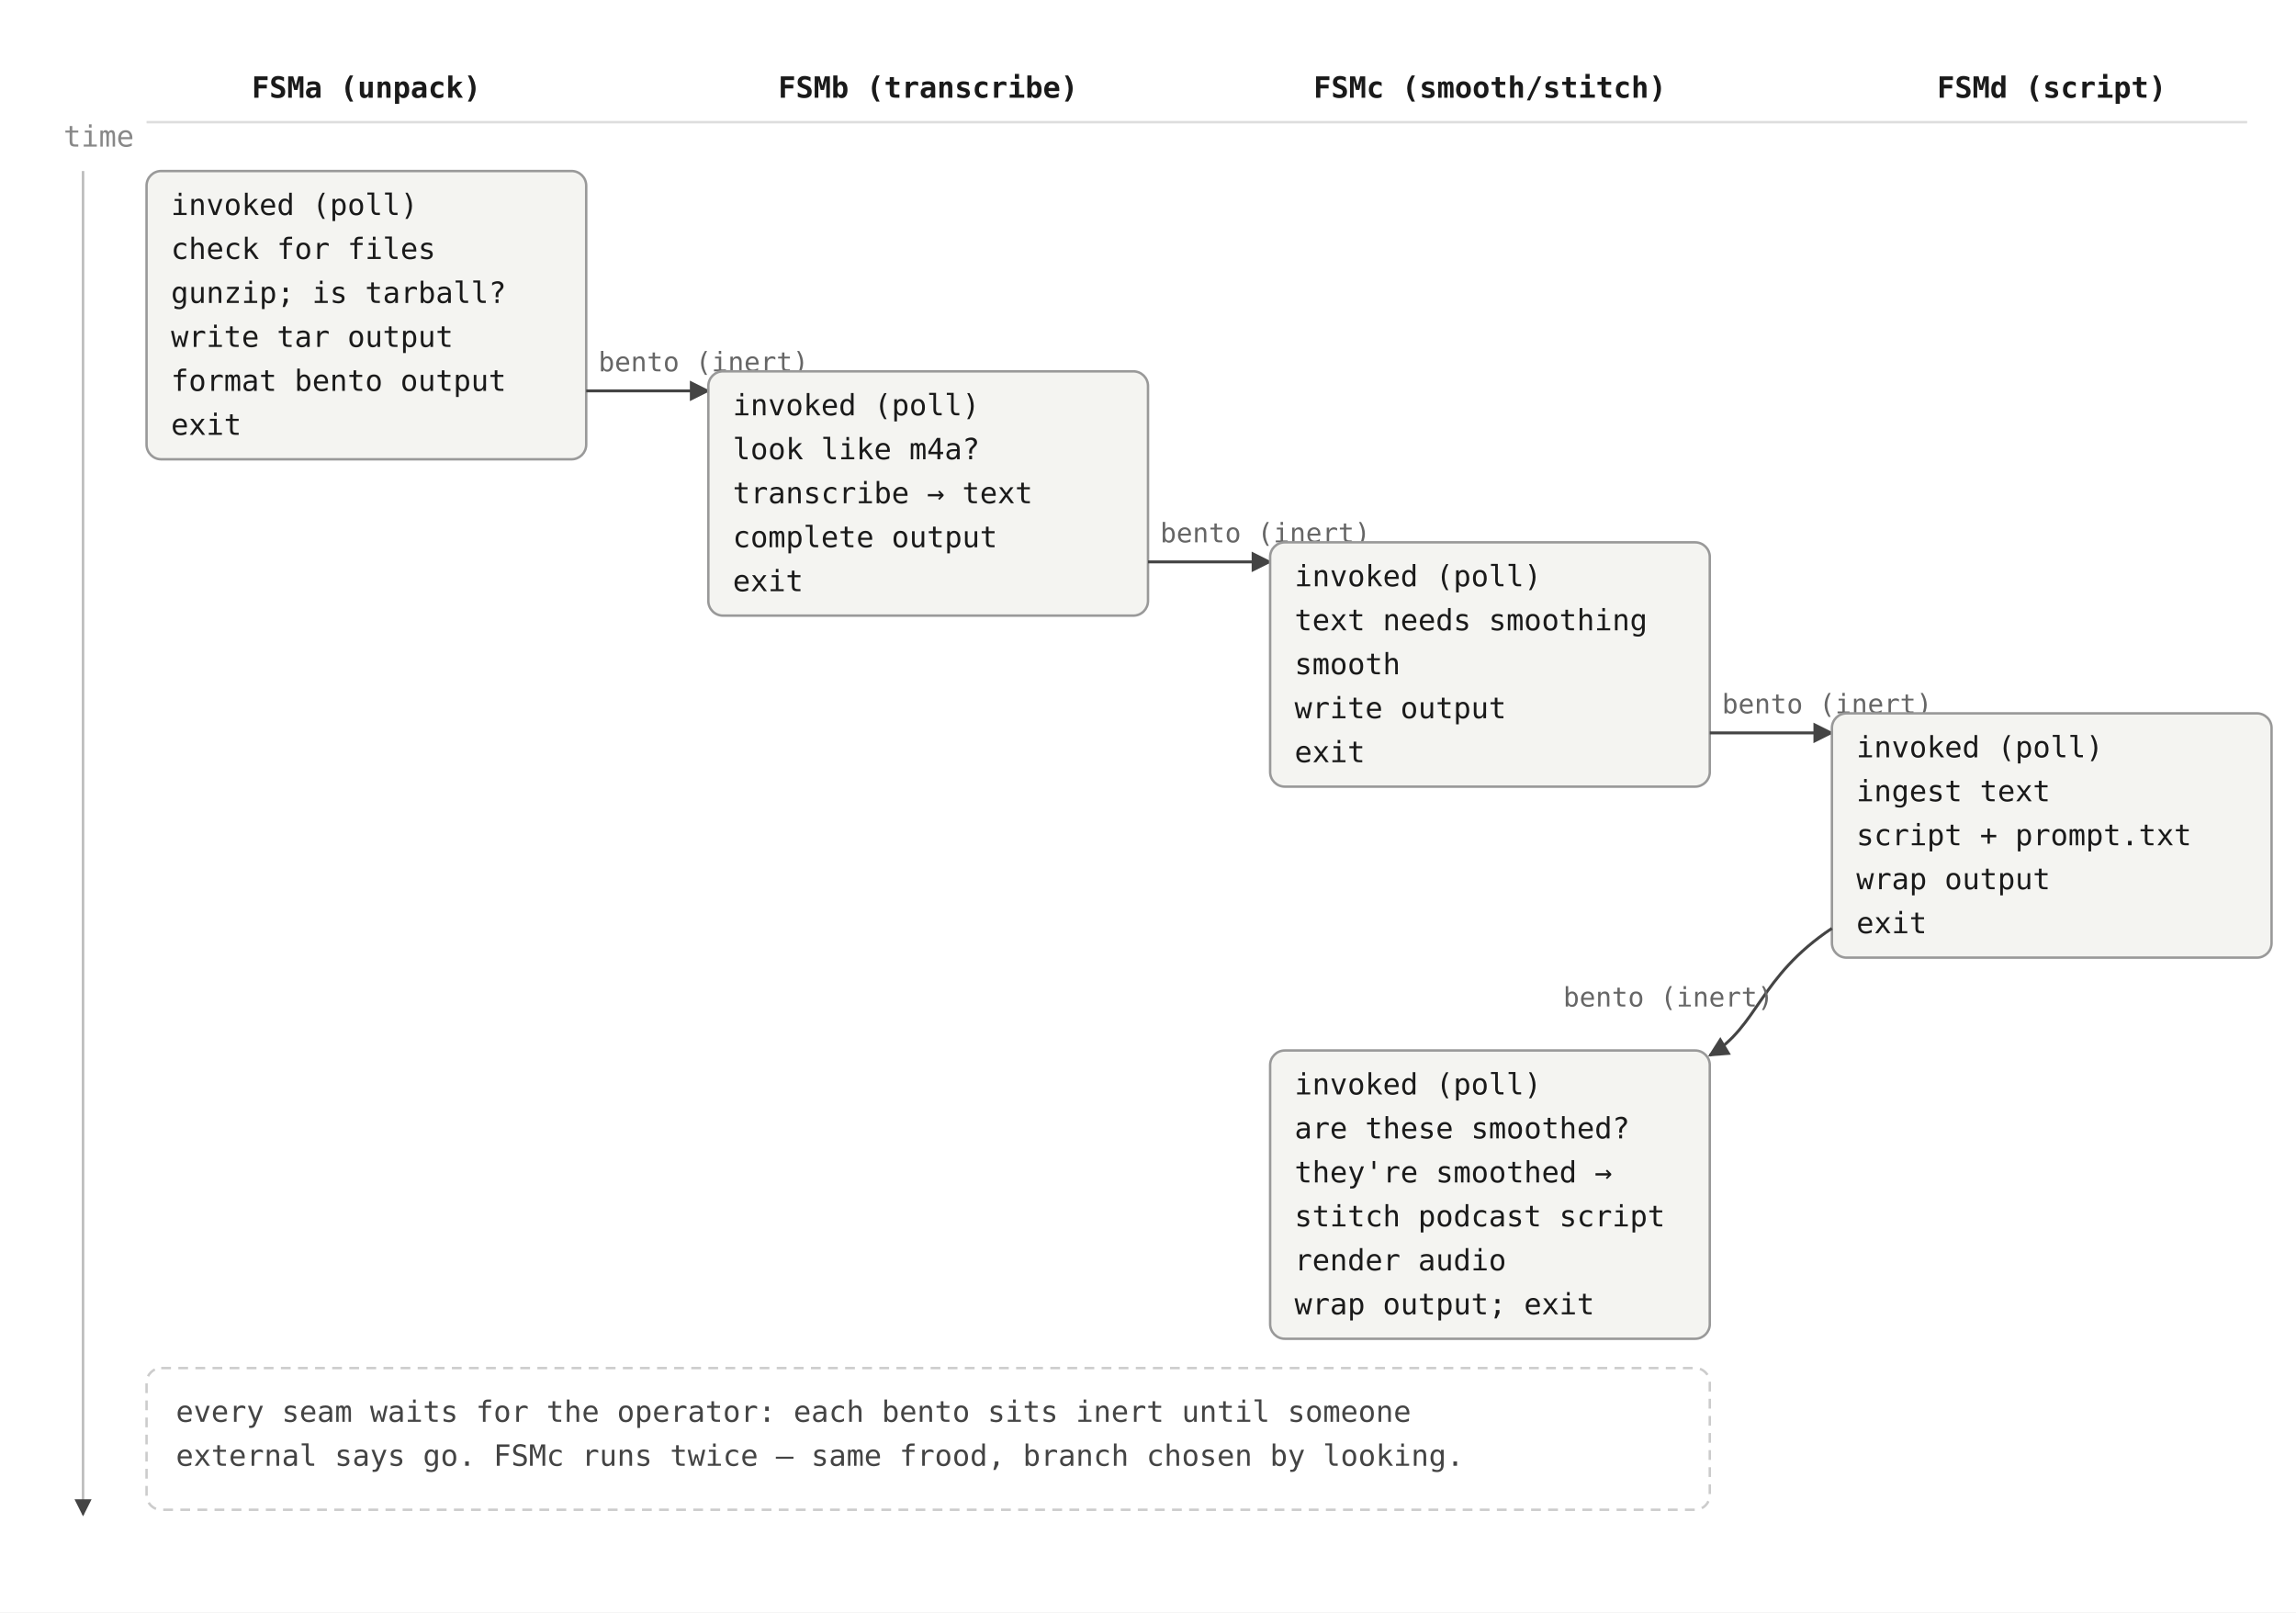
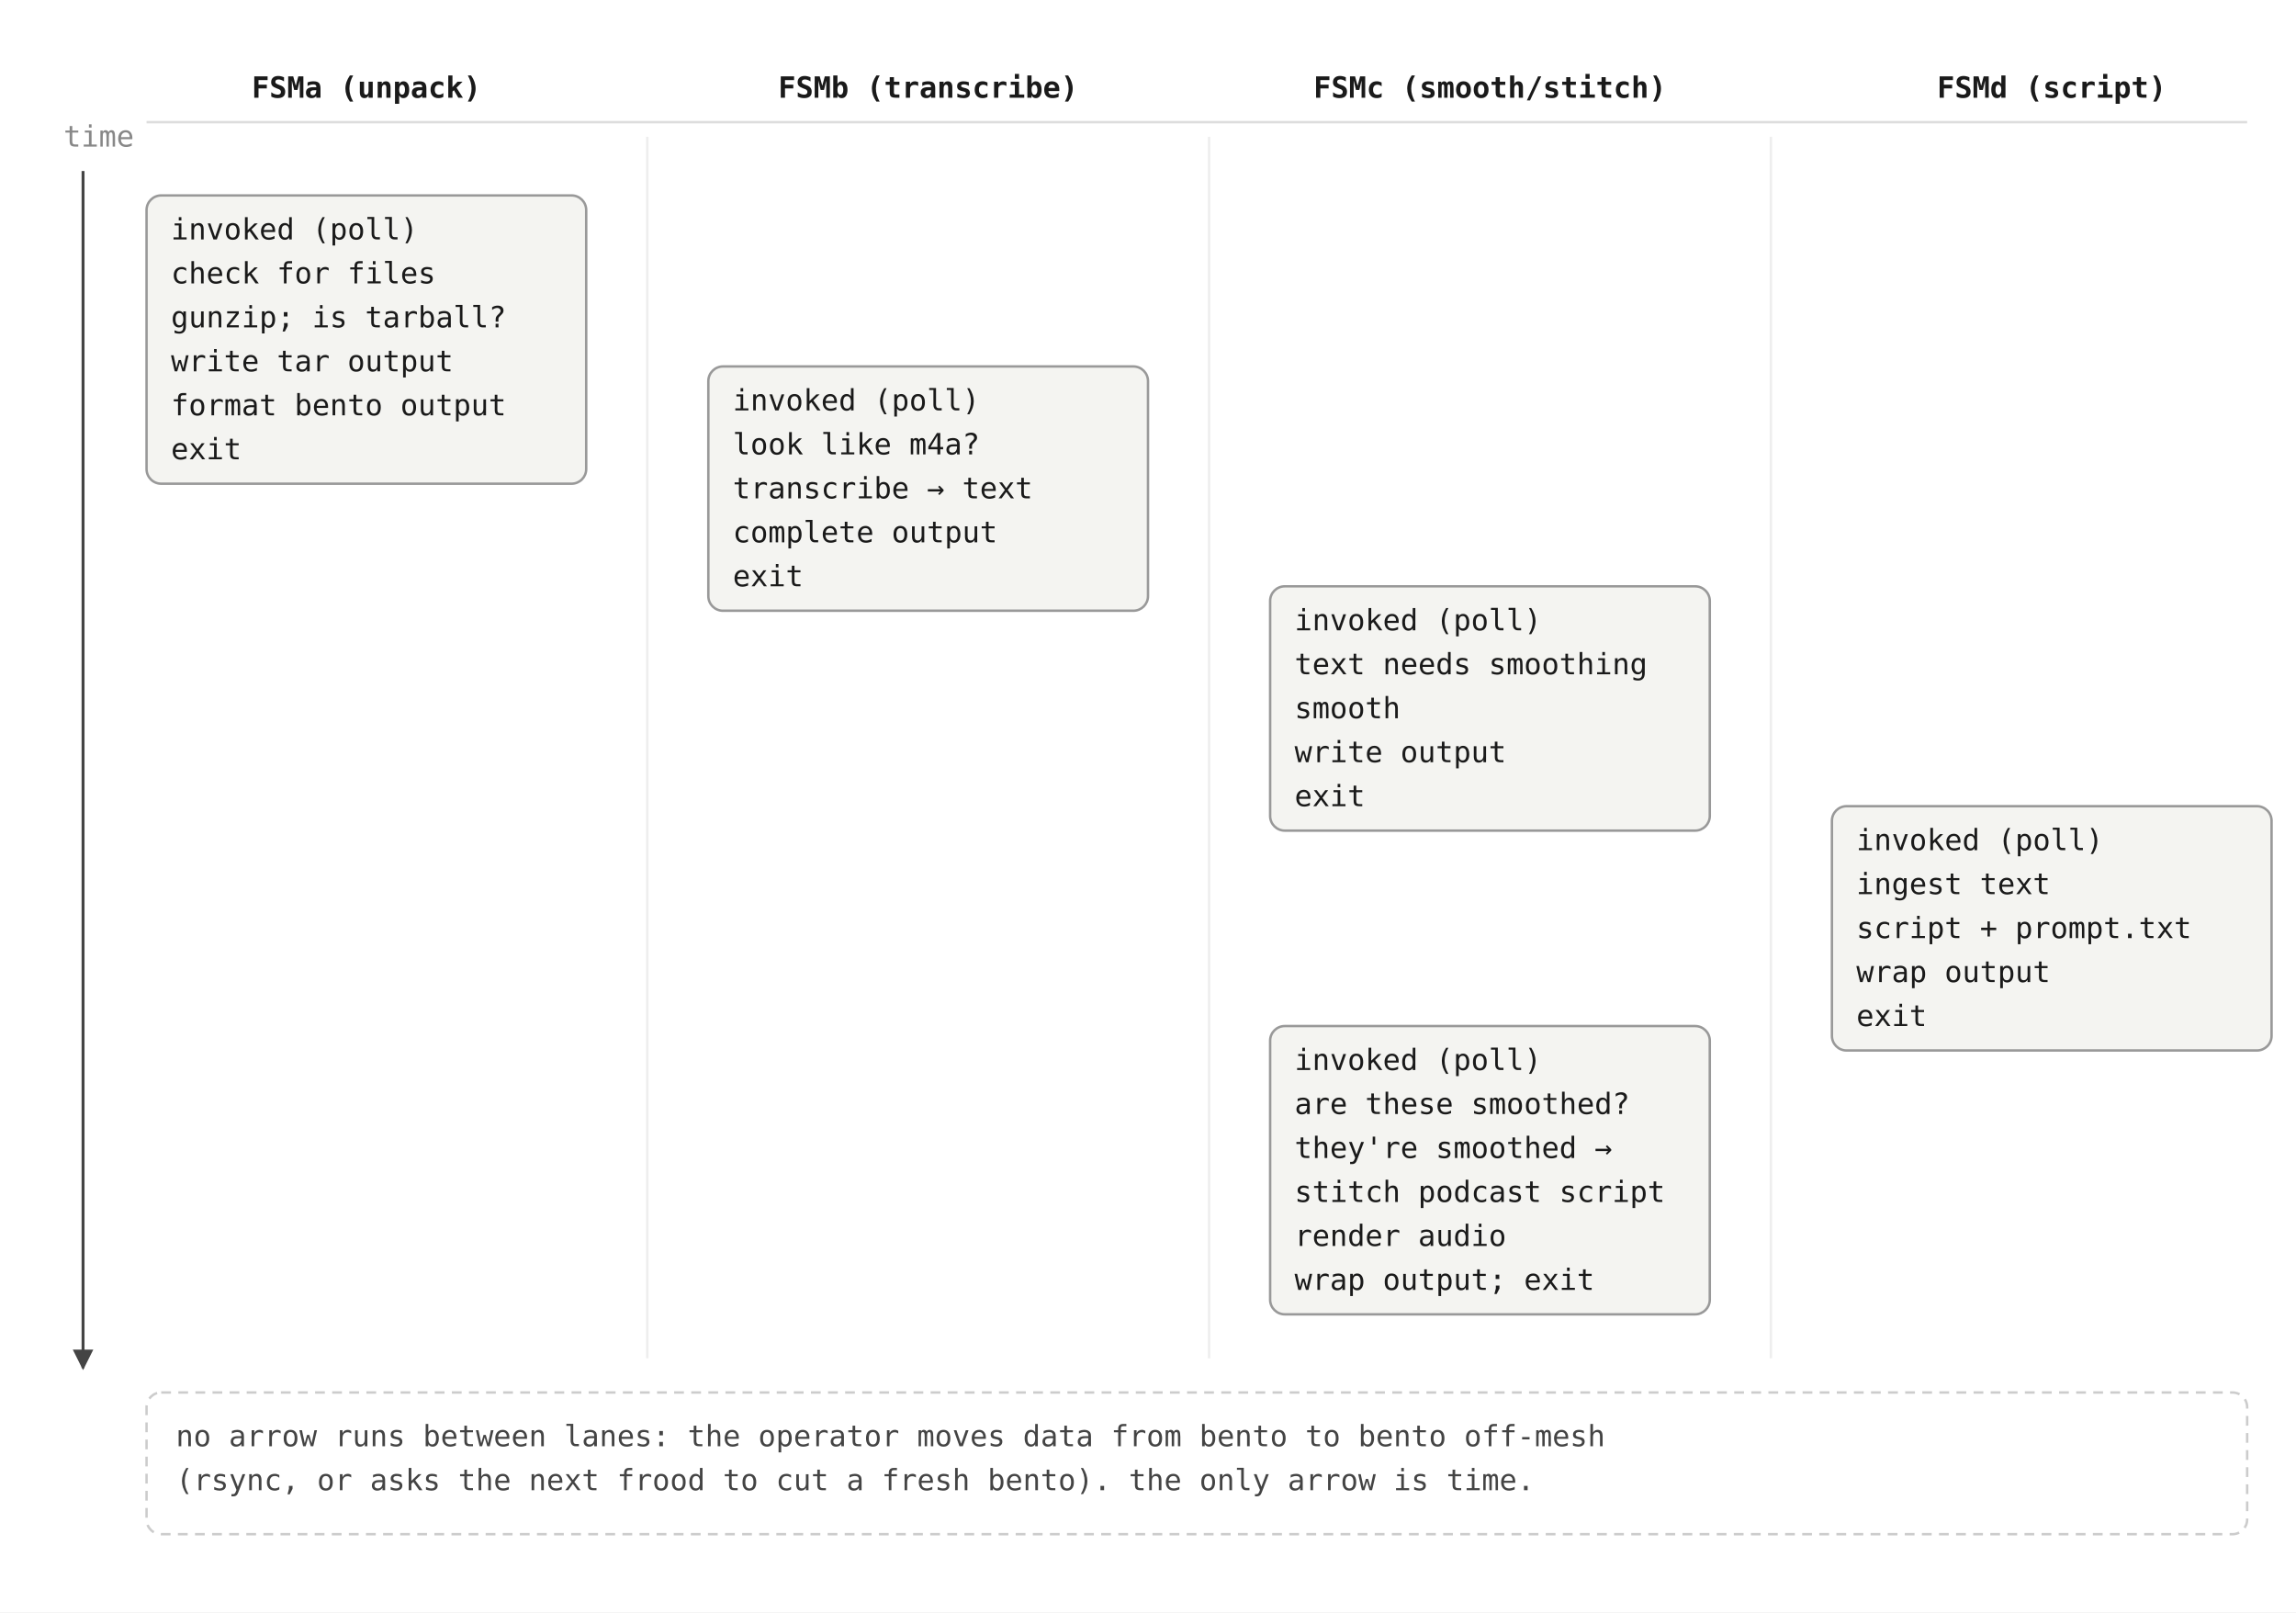
<svg xmlns="http://www.w3.org/2000/svg" viewBox="0 0 940 660" font-family="Menlo, SF Mono, monospace" font-size="12">
  <defs>
    <marker id="arr" viewBox="0 0 10 10" refX="9" refY="5" markerWidth="7" markerHeight="7" orient="auto-start-reverse">
      <path d="M 0 0 L 10 5 L 0 10 z" fill="#444" />
    </marker>
  </defs>
  <rect x="0" y="0" width="940" height="660" fill="#ffffff" />
-   <line x1="34" y1="70" x2="34" y2="620" stroke="#bbb" stroke-width="1" marker-end="url(#arr)" />
+   <line x1="34" y1="70" x2="34" y2="560" stroke="#444" stroke-width="1.2" marker-end="url(#arr)" />
  <text x="26" y="60" fill="#888">time</text>
  <text x="150" y="40" text-anchor="middle" font-weight="bold" fill="#1a1a1a">FSMa (unpack)</text>
  <text x="380" y="40" text-anchor="middle" font-weight="bold" fill="#1a1a1a">FSMb (transcribe)</text>
  <text x="610" y="40" text-anchor="middle" font-weight="bold" fill="#1a1a1a">FSMc (smooth/stitch)</text>
  <text x="840" y="40" text-anchor="middle" font-weight="bold" fill="#1a1a1a">FSMd (script)</text>
  <line x1="60" y1="50" x2="920" y2="50" stroke="#ddd" stroke-width="1" />
-   <rect x="60" y="70" width="180" height="118" rx="6" fill="#f4f4f1" stroke="#999" />
-   <text x="70" y="88" fill="#1a1a1a">invoked (poll)</text>
-   <text x="70" y="106" fill="#1a1a1a">check for files</text>
-   <text x="70" y="124" fill="#1a1a1a">gunzip; is tarball?</text>
-   <text x="70" y="142" fill="#1a1a1a">write tar output</text>
-   <text x="70" y="160" fill="#1a1a1a">format bento output</text>
-   <text x="70" y="178" fill="#1a1a1a">exit</text>
-   <line x1="240" y1="160" x2="290" y2="160" stroke="#444" stroke-width="1.2" marker-end="url(#arr)" />
-   <text x="245" y="152" fill="#666" font-size="11">bento (inert)</text>
-   <rect x="290" y="152" width="180" height="100" rx="6" fill="#f4f4f1" stroke="#999" />
-   <text x="300" y="170" fill="#1a1a1a">invoked (poll)</text>
-   <text x="300" y="188" fill="#1a1a1a">look like m4a?</text>
-   <text x="300" y="206" fill="#1a1a1a">transcribe → text</text>
-   <text x="300" y="224" fill="#1a1a1a">complete output</text>
-   <text x="300" y="242" fill="#1a1a1a">exit</text>
-   <line x1="470" y1="230" x2="520" y2="230" stroke="#444" stroke-width="1.2" marker-end="url(#arr)" />
-   <text x="475" y="222" fill="#666" font-size="11">bento (inert)</text>
-   <rect x="520" y="222" width="180" height="100" rx="6" fill="#f4f4f1" stroke="#999" />
-   <text x="530" y="240" fill="#1a1a1a">invoked (poll)</text>
-   <text x="530" y="258" fill="#1a1a1a">text needs smoothing</text>
-   <text x="530" y="276" fill="#1a1a1a">smooth</text>
-   <text x="530" y="294" fill="#1a1a1a">write output</text>
-   <text x="530" y="312" fill="#1a1a1a">exit</text>
-   <line x1="700" y1="300" x2="750" y2="300" stroke="#444" stroke-width="1.2" marker-end="url(#arr)" />
-   <text x="705" y="292" fill="#666" font-size="11">bento (inert)</text>
-   <rect x="750" y="292" width="180" height="100" rx="6" fill="#f4f4f1" stroke="#999" />
-   <text x="760" y="310" fill="#1a1a1a">invoked (poll)</text>
-   <text x="760" y="328" fill="#1a1a1a">ingest text</text>
-   <text x="760" y="346" fill="#1a1a1a">script + prompt.txt</text>
-   <text x="760" y="364" fill="#1a1a1a">wrap output</text>
-   <text x="760" y="382" fill="#1a1a1a">exit</text>
-   <path d="M 750 380 C 720 400 720 420 700 432" fill="none" stroke="#444" stroke-width="1.2" marker-end="url(#arr)" />
-   <text x="640" y="412" fill="#666" font-size="11">bento (inert)</text>
-   <rect x="520" y="430" width="180" height="118" rx="6" fill="#f4f4f1" stroke="#999" />
-   <text x="530" y="448" fill="#1a1a1a">invoked (poll)</text>
-   <text x="530" y="466" fill="#1a1a1a">are these smoothed?</text>
-   <text x="530" y="484" fill="#1a1a1a">they're smoothed →</text>
-   <text x="530" y="502" fill="#1a1a1a">stitch podcast script</text>
-   <text x="530" y="520" fill="#1a1a1a">render audio</text>
-   <text x="530" y="538" fill="#1a1a1a">wrap output; exit</text>
-   <rect x="60" y="560" width="640" height="58" rx="6" fill="#ffffff" stroke="#ccc" stroke-dasharray="4 3" />
-   <text x="72" y="582" fill="#444">every seam waits for the operator: each bento sits inert until someone</text>
-   <text x="72" y="600" fill="#444">external says go. FSMc runs twice — same frood, branch chosen by looking.</text>
+   <line x1="265" y1="56" x2="265" y2="556" stroke="#eee" stroke-width="1" />
+   <line x1="495" y1="56" x2="495" y2="556" stroke="#eee" stroke-width="1" />
+   <line x1="725" y1="56" x2="725" y2="556" stroke="#eee" stroke-width="1" />
+   <rect x="60" y="80" width="180" height="118" rx="6" fill="#f4f4f1" stroke="#999" />
+   <text x="70" y="98" fill="#1a1a1a">invoked (poll)</text>
+   <text x="70" y="116" fill="#1a1a1a">check for files</text>
+   <text x="70" y="134" fill="#1a1a1a">gunzip; is tarball?</text>
+   <text x="70" y="152" fill="#1a1a1a">write tar output</text>
+   <text x="70" y="170" fill="#1a1a1a">format bento output</text>
+   <text x="70" y="188" fill="#1a1a1a">exit</text>
+   <rect x="290" y="150" width="180" height="100" rx="6" fill="#f4f4f1" stroke="#999" />
+   <text x="300" y="168" fill="#1a1a1a">invoked (poll)</text>
+   <text x="300" y="186" fill="#1a1a1a">look like m4a?</text>
+   <text x="300" y="204" fill="#1a1a1a">transcribe → text</text>
+   <text x="300" y="222" fill="#1a1a1a">complete output</text>
+   <text x="300" y="240" fill="#1a1a1a">exit</text>
+   <rect x="520" y="240" width="180" height="100" rx="6" fill="#f4f4f1" stroke="#999" />
+   <text x="530" y="258" fill="#1a1a1a">invoked (poll)</text>
+   <text x="530" y="276" fill="#1a1a1a">text needs smoothing</text>
+   <text x="530" y="294" fill="#1a1a1a">smooth</text>
+   <text x="530" y="312" fill="#1a1a1a">write output</text>
+   <text x="530" y="330" fill="#1a1a1a">exit</text>
+   <rect x="750" y="330" width="180" height="100" rx="6" fill="#f4f4f1" stroke="#999" />
+   <text x="760" y="348" fill="#1a1a1a">invoked (poll)</text>
+   <text x="760" y="366" fill="#1a1a1a">ingest text</text>
+   <text x="760" y="384" fill="#1a1a1a">script + prompt.txt</text>
+   <text x="760" y="402" fill="#1a1a1a">wrap output</text>
+   <text x="760" y="420" fill="#1a1a1a">exit</text>
+   <rect x="520" y="420" width="180" height="118" rx="6" fill="#f4f4f1" stroke="#999" />
+   <text x="530" y="438" fill="#1a1a1a">invoked (poll)</text>
+   <text x="530" y="456" fill="#1a1a1a">are these smoothed?</text>
+   <text x="530" y="474" fill="#1a1a1a">they're smoothed →</text>
+   <text x="530" y="492" fill="#1a1a1a">stitch podcast script</text>
+   <text x="530" y="510" fill="#1a1a1a">render audio</text>
+   <text x="530" y="528" fill="#1a1a1a">wrap output; exit</text>
+   <rect x="60" y="570" width="860" height="58" rx="6" fill="#ffffff" stroke="#ccc" stroke-dasharray="4 3" />
+   <text x="72" y="592" fill="#444">no arrow runs between lanes: the operator moves data from bento to bento off-mesh</text>
+   <text x="72" y="610" fill="#444">(rsync, or asks the next frood to cut a fresh bento). the only arrow is time.</text>
</svg>
